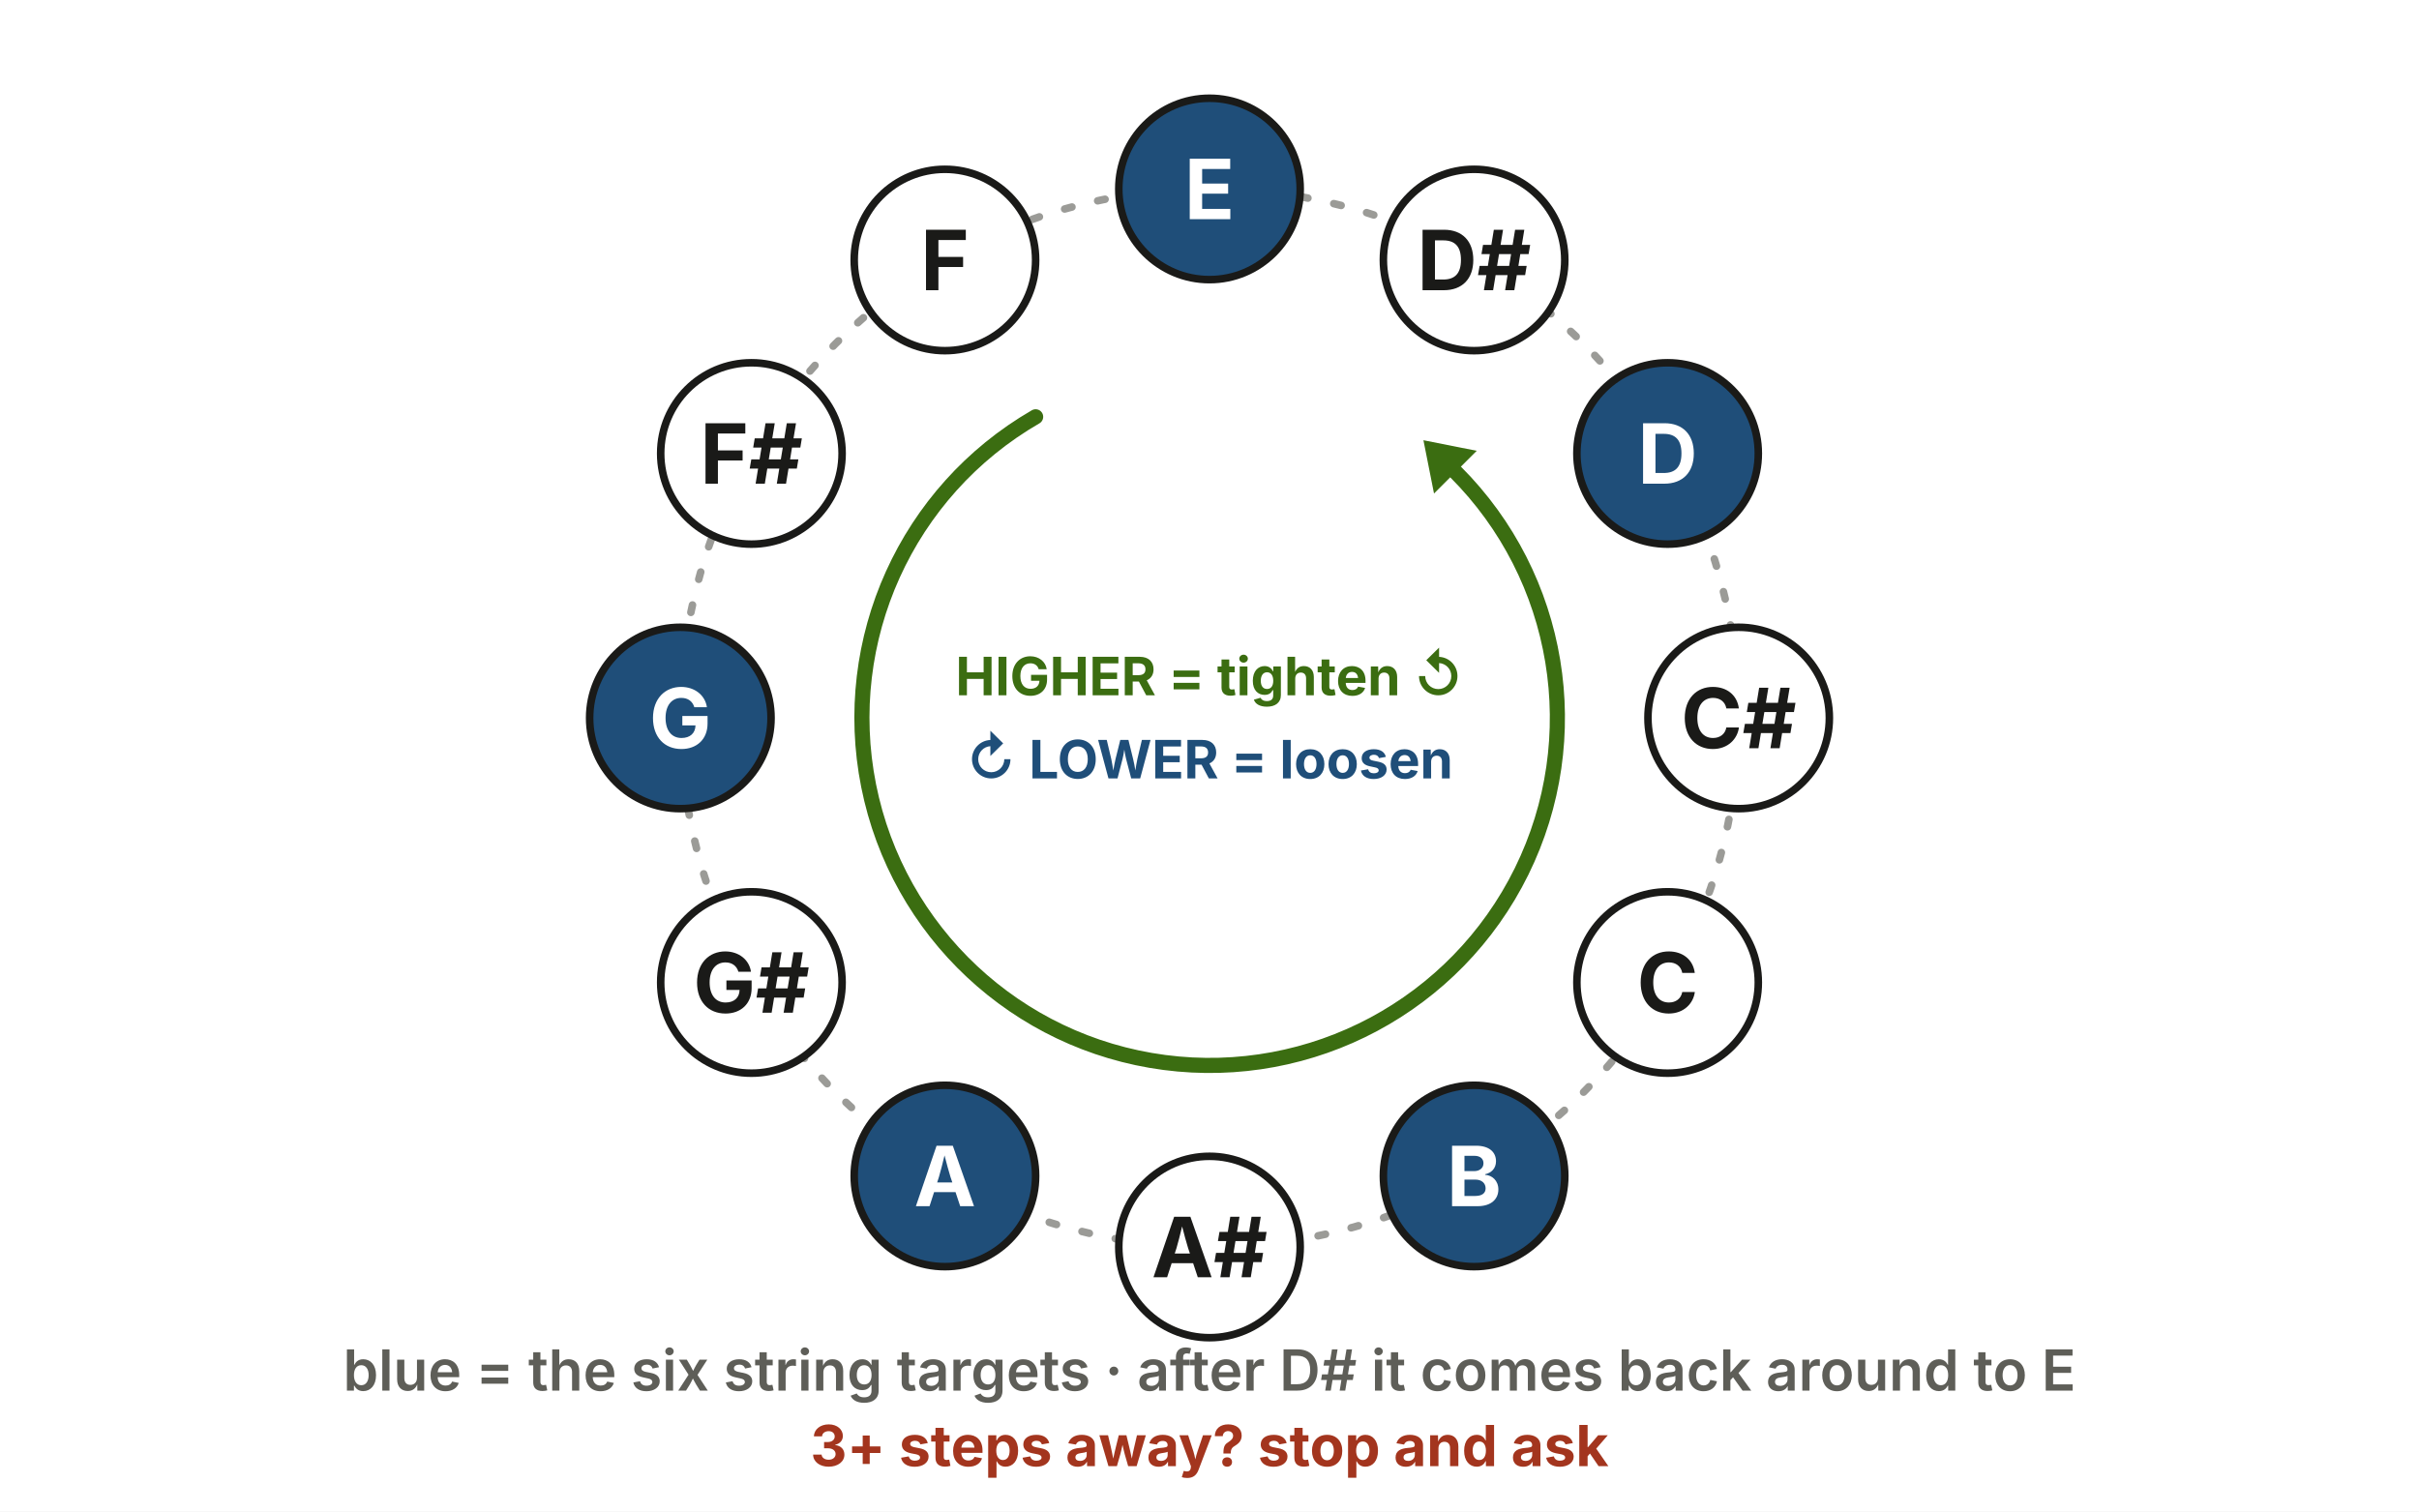
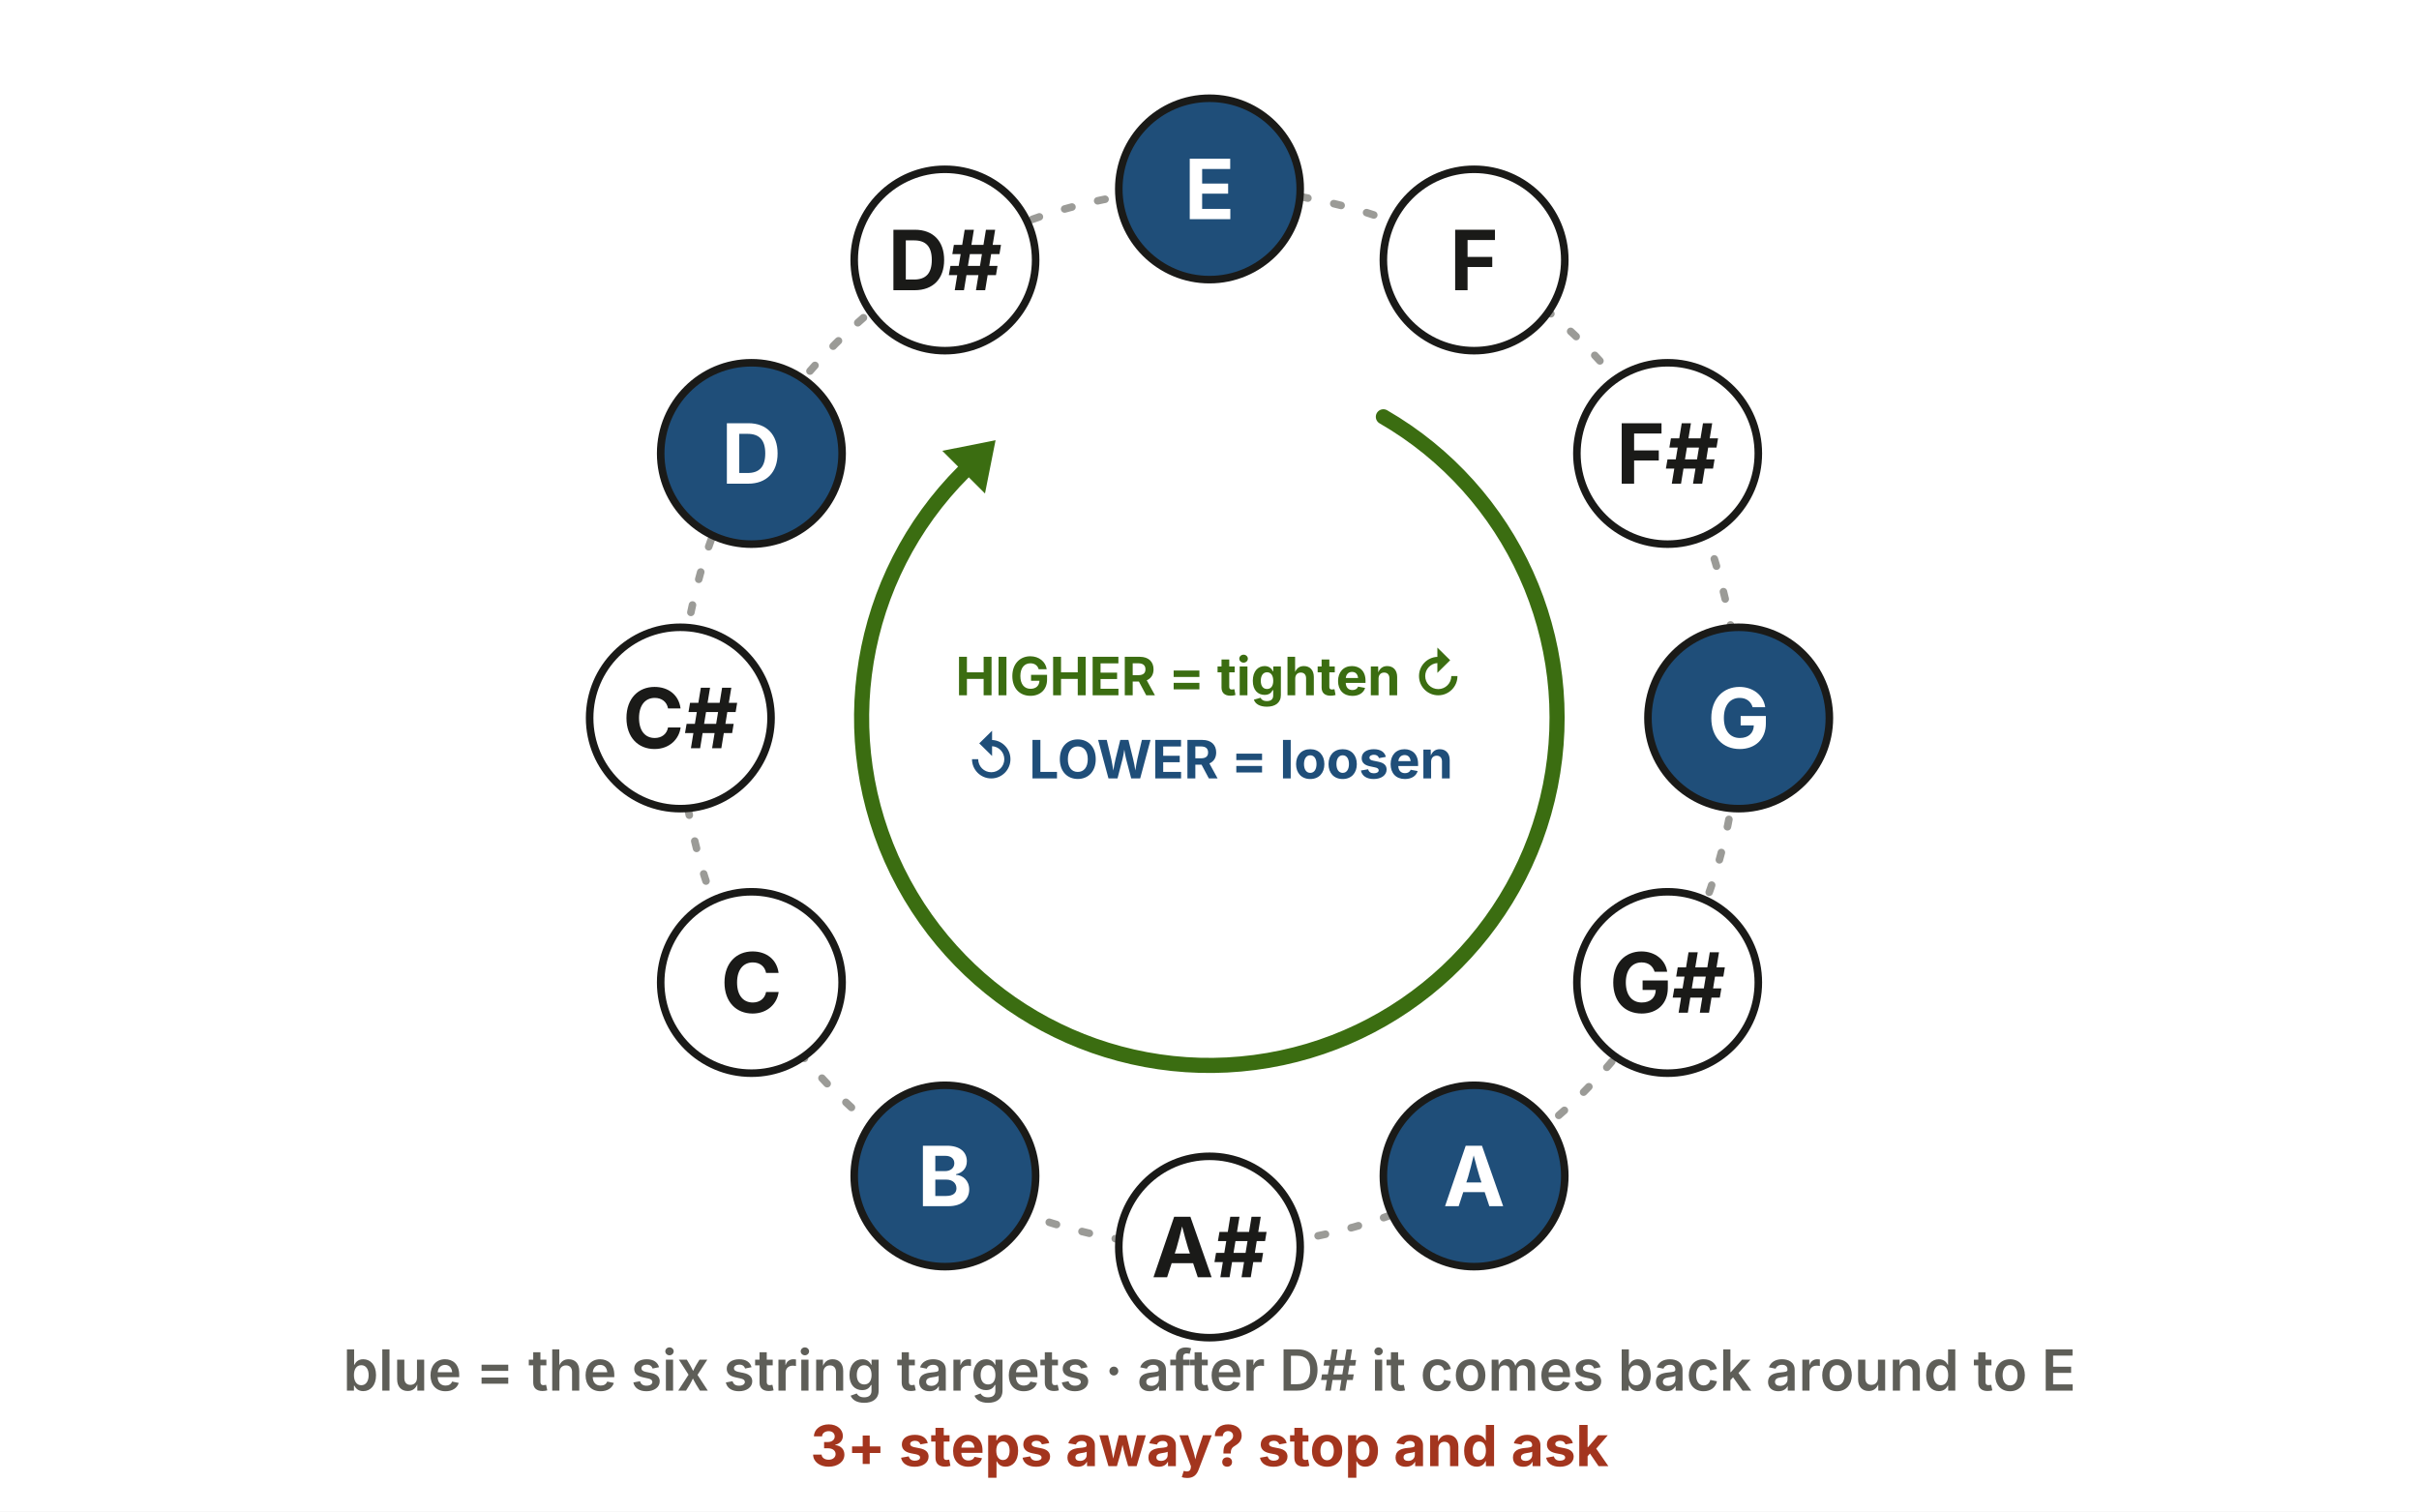
<svg xmlns="http://www.w3.org/2000/svg" width="2560" height="1600" viewBox="0 0 640 400" font-family="Calibri,-apple-system,BlinkMacSystemFont,'Segoe UI',sans-serif">
  <rect width="640" height="400" fill="#ffffff" />
  <circle cx="320" cy="190" r="140" fill="none" stroke="#585852" stroke-width="2" stroke-dasharray="2 7" stroke-linecap="round" opacity="0.6" />
-   <path d="M 274.0 110.3 A 92 92 0 1 0 385.1 124.9" fill="none" stroke="#3b6d11" stroke-width="4" stroke-linecap="round" />
-   <polygon points="376.6,116.5 390.7,119.3 379.4,130.6" fill="#3b6d11" />
+   <path d="M 366.0 110.3 A 92 92 0 1 1 254.9 124.9" fill="none" stroke="#3b6d11" stroke-width="4" stroke-linecap="round" />
+   <polygon points="263.4,116.5 249.3,119.3 260.6,130.6" fill="#3b6d11" />
  <circle cx="320.0" cy="50.0" r="24" fill="#1F4E79" stroke="#1a1a18" stroke-width="2" />
  <text x="320.0" y="58.0" font-size="22" font-weight="700" fill="#ffffff" text-anchor="middle">E</text>
-   <circle cx="250.0" cy="68.8" r="24" fill="#ffffff" stroke="#1a1a18" stroke-width="2" />
-   <text x="250.0" y="76.8" font-size="22" font-weight="700" fill="#1a1a18" text-anchor="middle">F</text>
-   <circle cx="198.8" cy="120.0" r="24" fill="#ffffff" stroke="#1a1a18" stroke-width="2" />
-   <text x="198.8" y="128.0" font-size="22" font-weight="700" fill="#1a1a18" text-anchor="middle">F#</text>
-   <circle cx="180.0" cy="190.0" r="24" fill="#1F4E79" stroke="#1a1a18" stroke-width="2" />
-   <text x="180.0" y="198.0" font-size="22" font-weight="700" fill="#ffffff" text-anchor="middle">G</text>
-   <circle cx="198.8" cy="260.0" r="24" fill="#ffffff" stroke="#1a1a18" stroke-width="2" />
-   <text x="198.8" y="268.0" font-size="22" font-weight="700" fill="#1a1a18" text-anchor="middle">G#</text>
-   <circle cx="250.0" cy="311.2" r="24" fill="#1F4E79" stroke="#1a1a18" stroke-width="2" />
-   <text x="250.0" y="319.2" font-size="22" font-weight="700" fill="#ffffff" text-anchor="middle">A</text>
+   <circle cx="390.0" cy="68.8" r="24" fill="#ffffff" stroke="#1a1a18" stroke-width="2" />
+   <text x="390.0" y="76.8" font-size="22" font-weight="700" fill="#1a1a18" text-anchor="middle">F</text>
+   <circle cx="441.2" cy="120.0" r="24" fill="#ffffff" stroke="#1a1a18" stroke-width="2" />
+   <text x="441.2" y="128.0" font-size="22" font-weight="700" fill="#1a1a18" text-anchor="middle">F#</text>
+   <circle cx="460.0" cy="190.0" r="24" fill="#1F4E79" stroke="#1a1a18" stroke-width="2" />
+   <text x="460.0" y="198.0" font-size="22" font-weight="700" fill="#ffffff" text-anchor="middle">G</text>
+   <circle cx="441.2" cy="260.0" r="24" fill="#ffffff" stroke="#1a1a18" stroke-width="2" />
+   <text x="441.2" y="268.0" font-size="22" font-weight="700" fill="#1a1a18" text-anchor="middle">G#</text>
+   <circle cx="390.0" cy="311.2" r="24" fill="#1F4E79" stroke="#1a1a18" stroke-width="2" />
+   <text x="390.0" y="319.2" font-size="22" font-weight="700" fill="#ffffff" text-anchor="middle">A</text>
  <circle cx="320.0" cy="330.0" r="24" fill="#ffffff" stroke="#1a1a18" stroke-width="2" />
  <text x="320.0" y="338.0" font-size="22" font-weight="700" fill="#1a1a18" text-anchor="middle">A#</text>
-   <circle cx="390.0" cy="311.2" r="24" fill="#1F4E79" stroke="#1a1a18" stroke-width="2" />
-   <text x="390.0" y="319.2" font-size="22" font-weight="700" fill="#ffffff" text-anchor="middle">B</text>
-   <circle cx="441.2" cy="260.0" r="24" fill="#ffffff" stroke="#1a1a18" stroke-width="2" />
-   <text x="441.2" y="268.0" font-size="22" font-weight="700" fill="#1a1a18" text-anchor="middle">C</text>
-   <circle cx="460.0" cy="190.0" r="24" fill="#ffffff" stroke="#1a1a18" stroke-width="2" />
-   <text x="460.0" y="198.0" font-size="22" font-weight="700" fill="#1a1a18" text-anchor="middle">C#</text>
-   <circle cx="441.2" cy="120.0" r="24" fill="#1F4E79" stroke="#1a1a18" stroke-width="2" />
-   <text x="441.2" y="128.0" font-size="22" font-weight="700" fill="#ffffff" text-anchor="middle">D</text>
-   <circle cx="390.0" cy="68.8" r="24" fill="#ffffff" stroke="#1a1a18" stroke-width="2" />
-   <text x="390.0" y="76.8" font-size="22" font-weight="700" fill="#1a1a18" text-anchor="middle">D#</text>
-   <text x="320" y="184" font-size="14" font-weight="700" fill="#3b6d11" text-anchor="middle">HIGHER = tighten ↺</text>
-   <text x="320" y="206" font-size="14" font-weight="700" fill="#1F4E79" text-anchor="middle">↻ LOWER = loosen</text>
+   <circle cx="250.0" cy="311.2" r="24" fill="#1F4E79" stroke="#1a1a18" stroke-width="2" />
+   <text x="250.0" y="319.2" font-size="22" font-weight="700" fill="#ffffff" text-anchor="middle">B</text>
+   <circle cx="198.8" cy="260.0" r="24" fill="#ffffff" stroke="#1a1a18" stroke-width="2" />
+   <text x="198.8" y="268.0" font-size="22" font-weight="700" fill="#1a1a18" text-anchor="middle">C</text>
+   <circle cx="180.0" cy="190.0" r="24" fill="#ffffff" stroke="#1a1a18" stroke-width="2" />
+   <text x="180.0" y="198.0" font-size="22" font-weight="700" fill="#1a1a18" text-anchor="middle">C#</text>
+   <circle cx="198.8" cy="120.0" r="24" fill="#1F4E79" stroke="#1a1a18" stroke-width="2" />
+   <text x="198.8" y="128.0" font-size="22" font-weight="700" fill="#ffffff" text-anchor="middle">D</text>
+   <circle cx="250.0" cy="68.8" r="24" fill="#ffffff" stroke="#1a1a18" stroke-width="2" />
+   <text x="250.0" y="76.8" font-size="22" font-weight="700" fill="#1a1a18" text-anchor="middle">D#</text>
+   <text x="320" y="184" font-size="14" font-weight="700" fill="#3b6d11" text-anchor="middle">HIGHER = tighten ↻</text>
+   <text x="320" y="206" font-size="14" font-weight="700" fill="#1F4E79" text-anchor="middle">↺ LOWER = loosen</text>
  <text x="320" y="368" font-size="15" fill="#5e5e58" text-anchor="middle" font-weight="600">blue = the six string targets · after D# it comes back around to E</text>
  <text x="320" y="388" font-size="15" fill="#a3351e" text-anchor="middle" font-weight="700">3+ steps away? stop and ask</text>
</svg>
